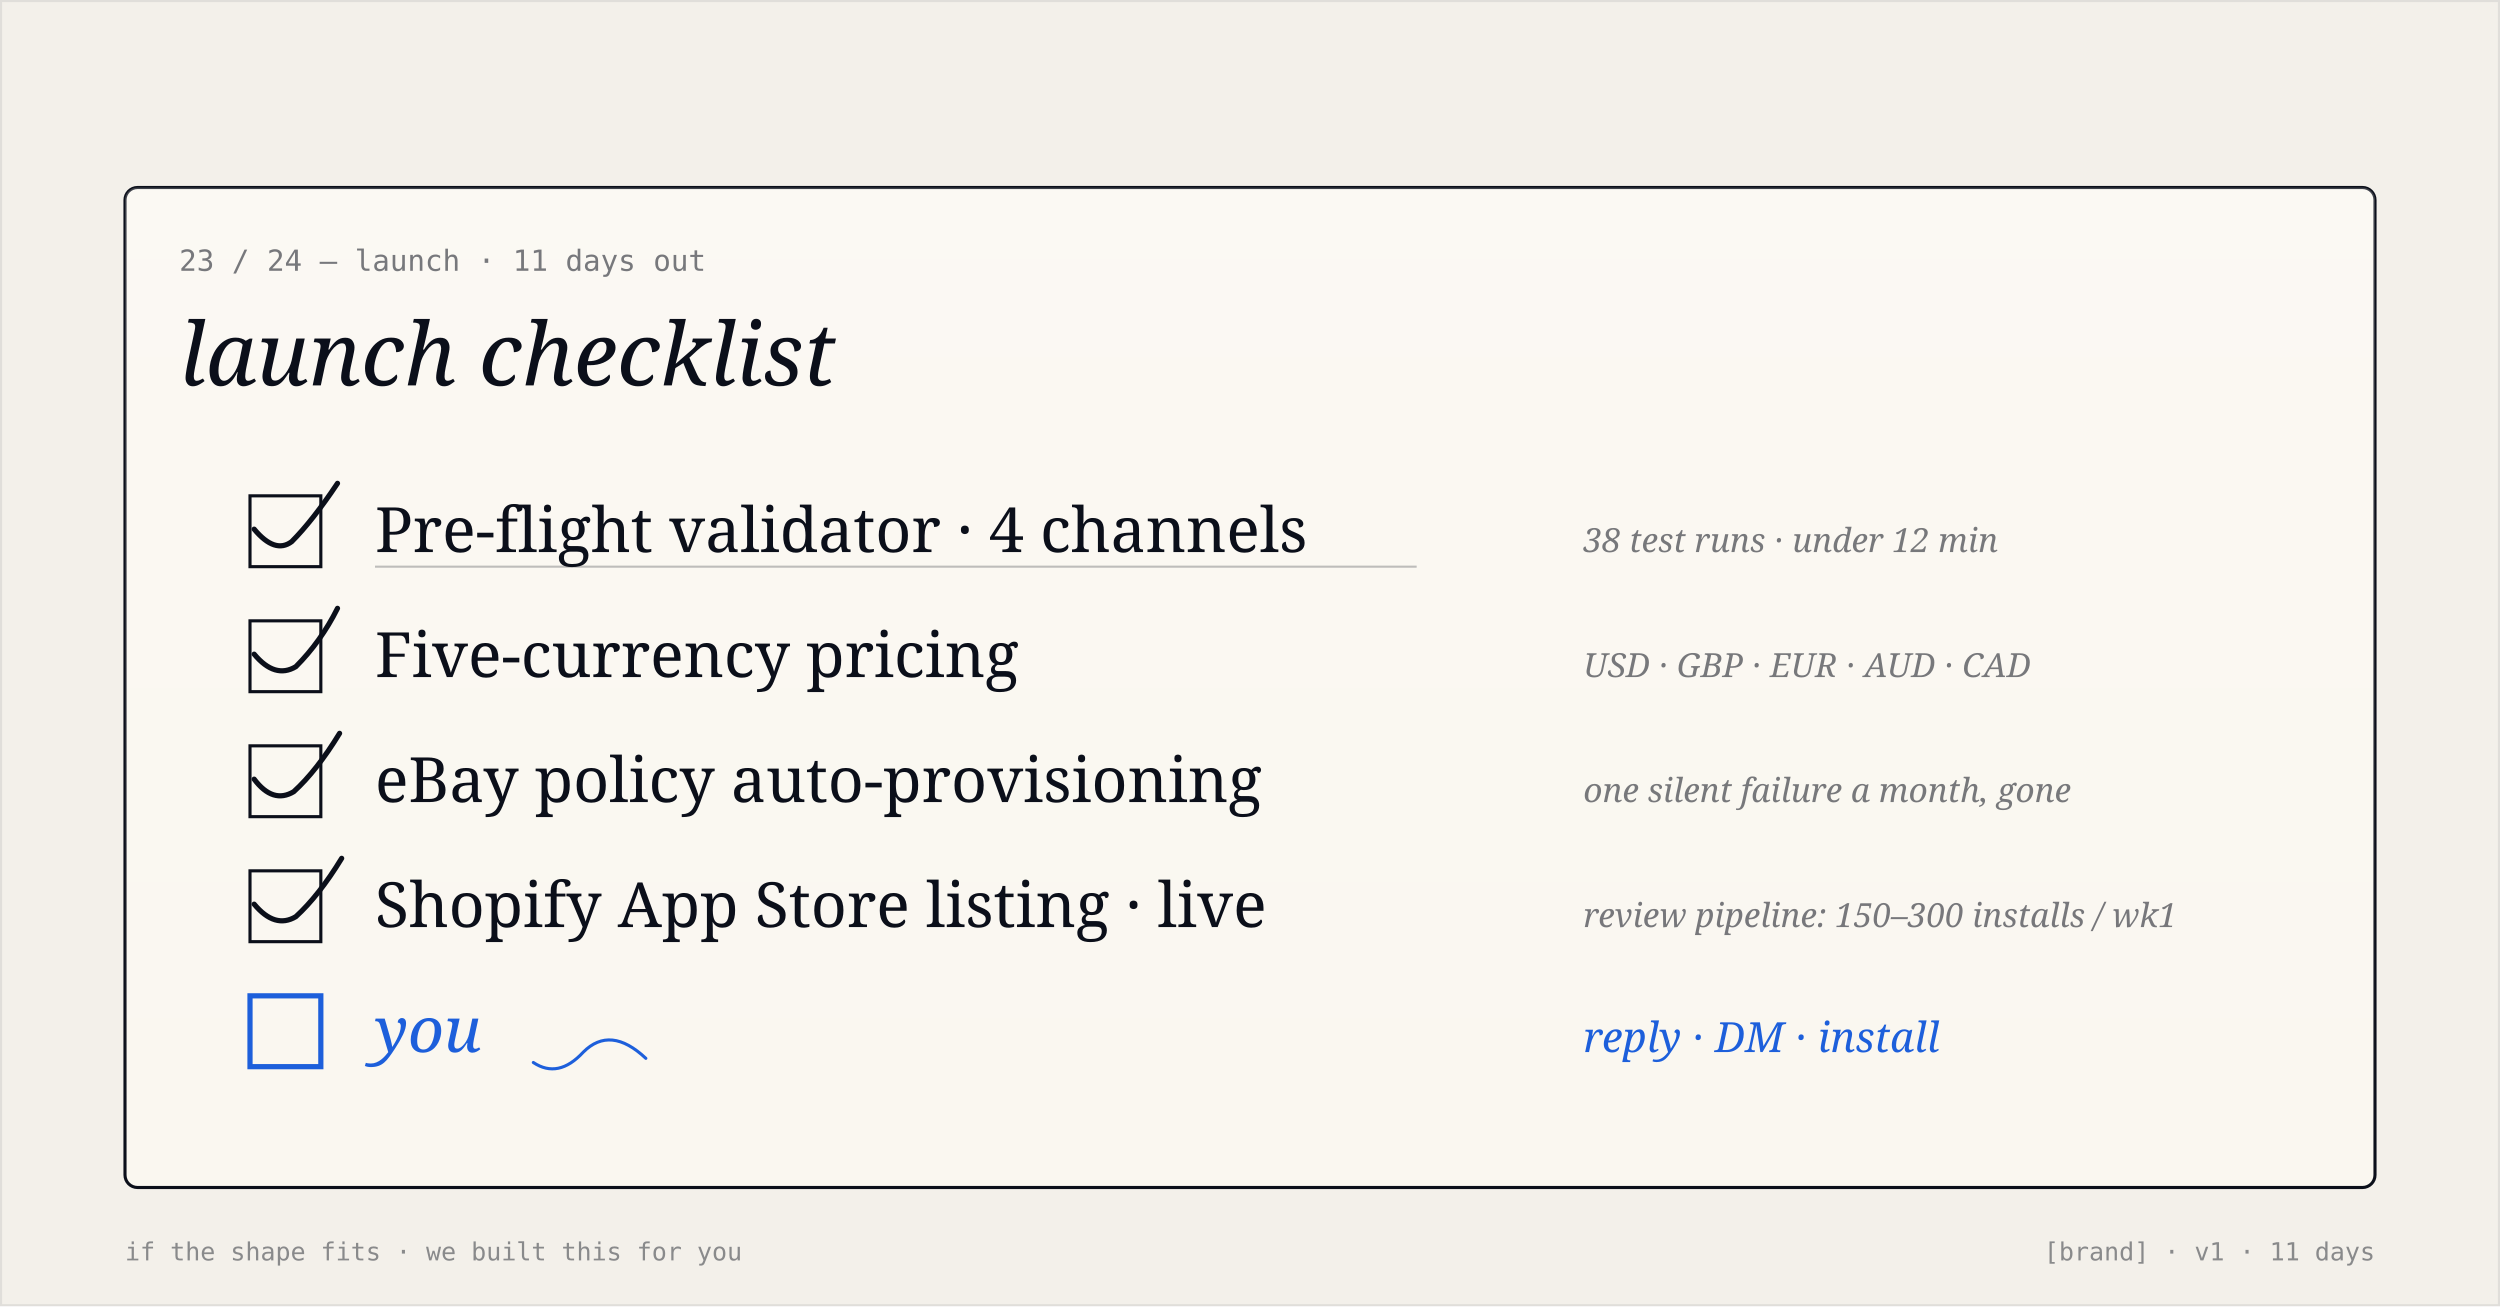
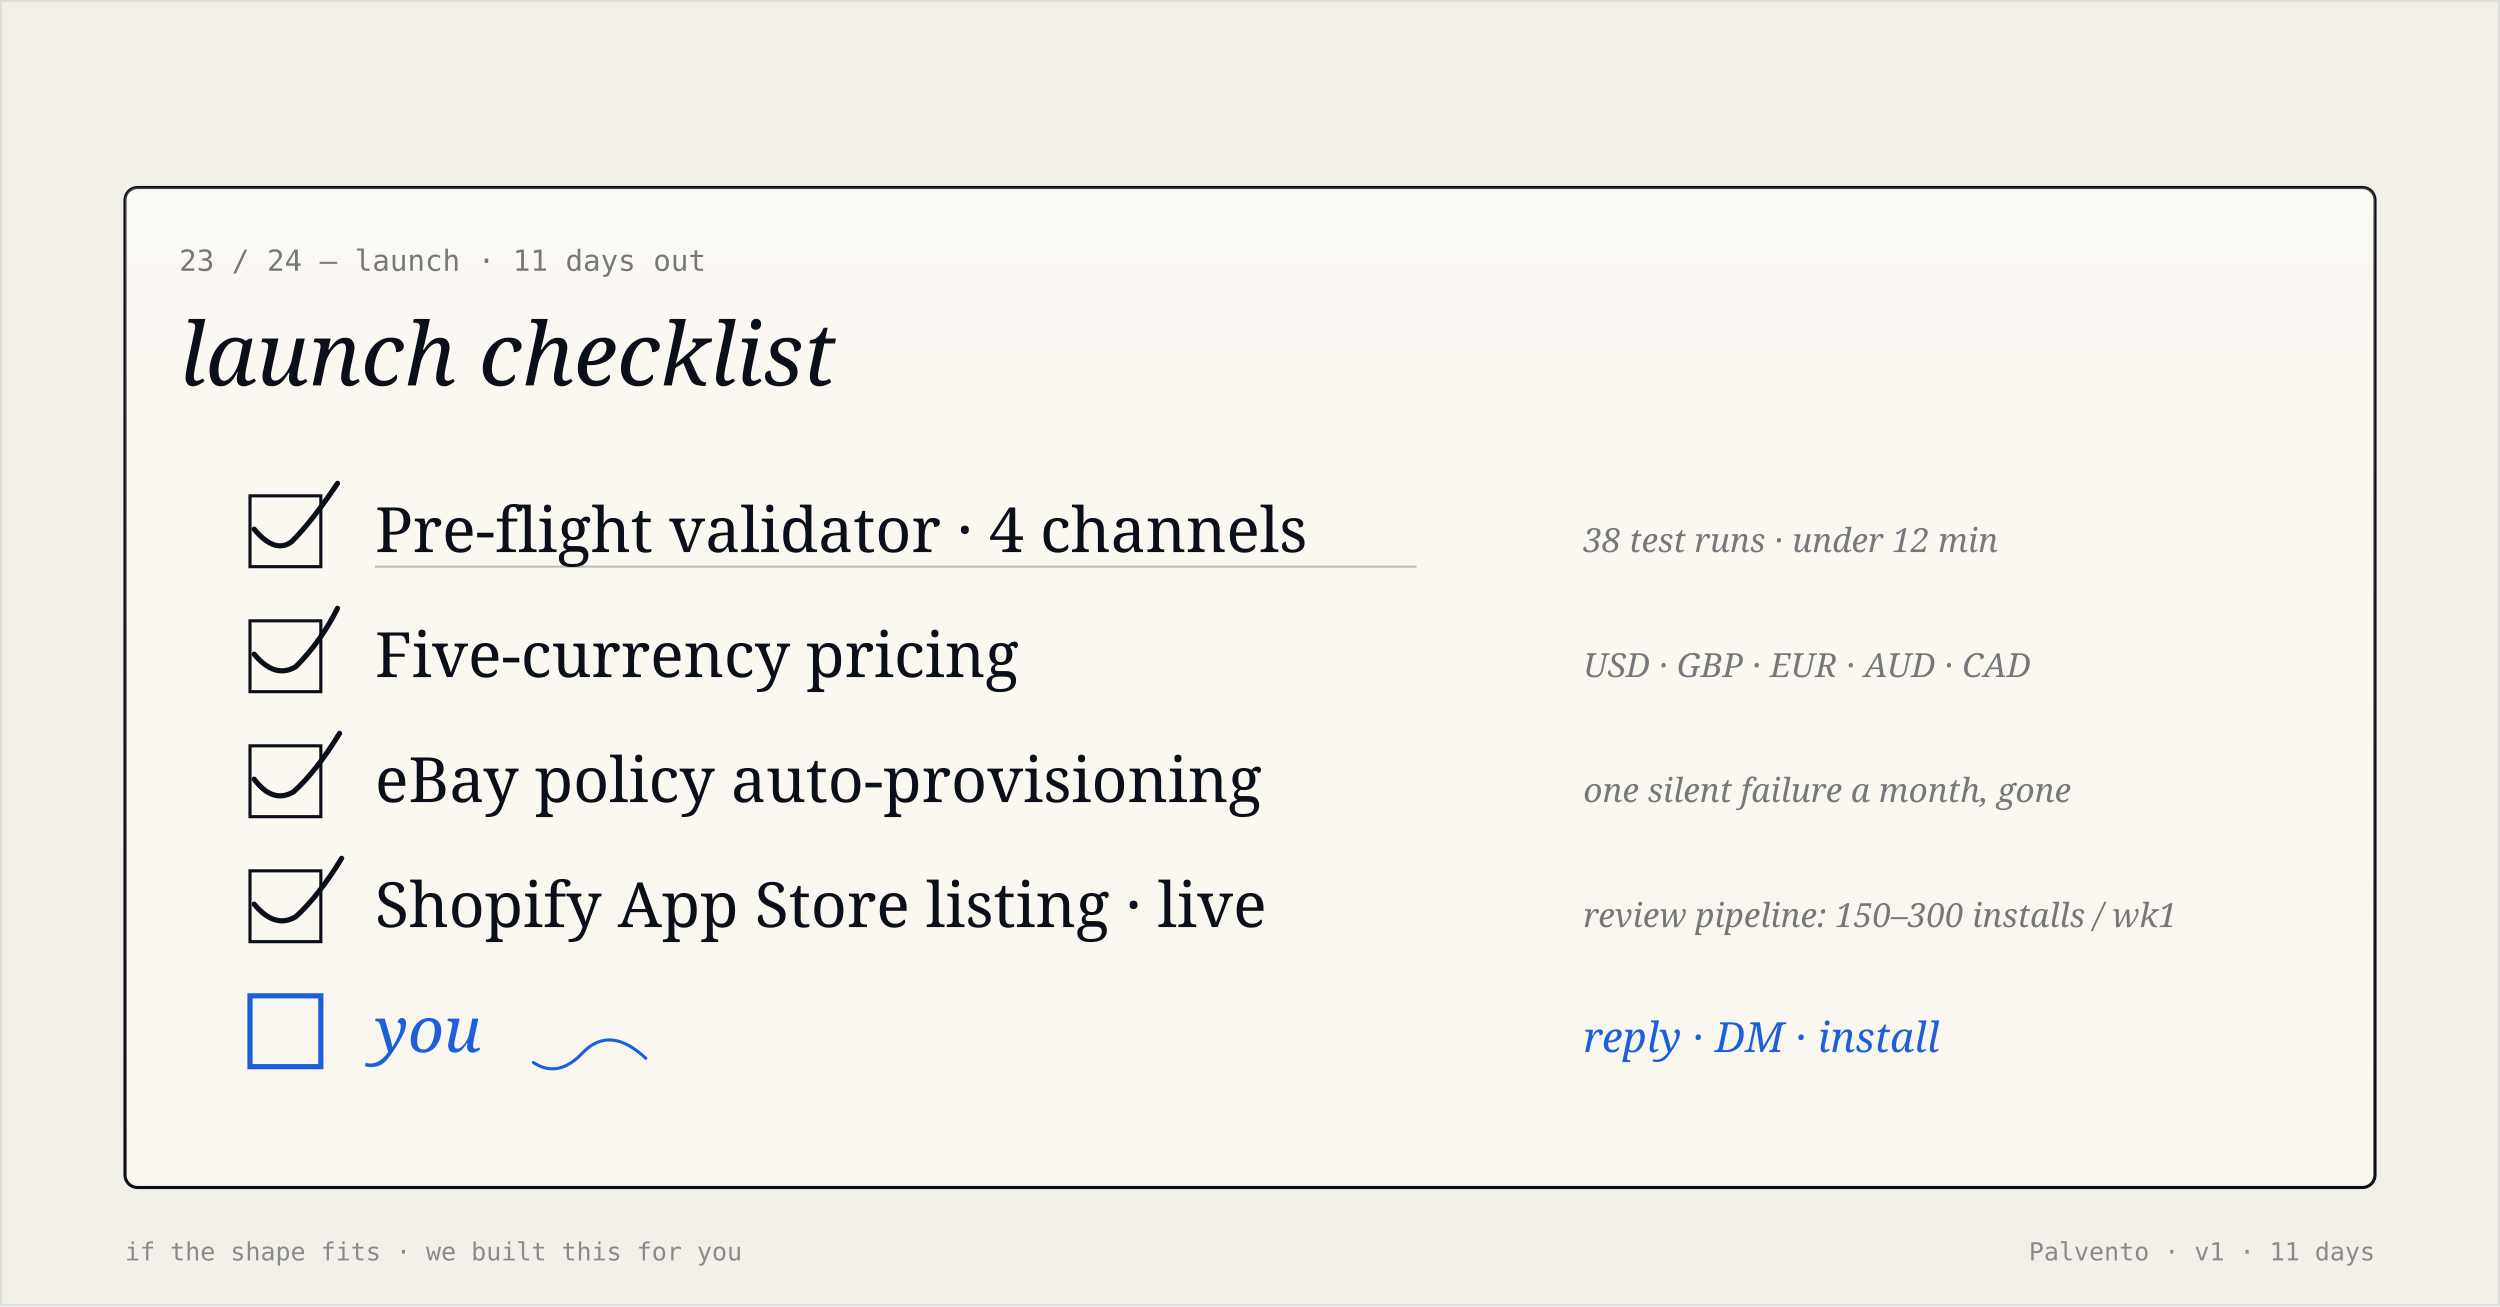
<svg xmlns="http://www.w3.org/2000/svg" width="1200" height="627" viewBox="0 0 1200 627" role="img" aria-labelledby="t23">
  <rect width="1200" height="627" fill="#f3f0ea" />
  <rect x="0.5" y="0.5" width="1199" height="626" fill="none" stroke="#0b0f1a" stroke-opacity="0.08" />
  <defs>
    <linearGradient id="paperFade" x1="0" y1="0" x2="0" y2="1">
      <stop offset="0" stop-color="#ffffff" stop-opacity="0.2" />
      <stop offset="1" stop-color="#ffffff" stop-opacity="0" />
    </linearGradient>
  </defs>
  <rect x="60" y="90" width="1080" height="480" rx="6" fill="#faf7f0" stroke="#0b0f1a" stroke-width="1.5" />
  <rect x="60" y="90" width="1080" height="480" rx="6" fill="url(#paperFade)" />
  <g font-family="'Geist Mono', ui-monospace, monospace" font-size="14" fill="#0b0f1a" fill-opacity="0.55">
    <text x="86" y="130">23 / 24 — launch · 11 days out</text>
  </g>
  <g font-family="'Instrument Serif', Georgia, serif" fill="#0b0f1a">
    <text x="86" y="185" font-size="42" font-style="italic">launch checklist</text>
  </g>
  <g font-family="'Instrument Serif', Georgia, serif" font-size="30" fill="#0b0f1a">
    <g>
      <rect x="120" y="238" width="34" height="34" fill="none" stroke="#0b0f1a" stroke-width="1.5" />
      <path d="M122 254 Q 132 266 140 260 Q 150 250 162 232" fill="none" stroke="#0b0f1a" stroke-width="2.5" stroke-linecap="round" stroke-linejoin="round" />
      <text x="180" y="265">Pre-flight validator · 4 channels</text>
      <line x1="180" y1="272" x2="680" y2="272" stroke="#0b0f1a" stroke-width="1" stroke-opacity="0.25" />
    </g>
    <g>
      <rect x="120" y="298" width="34" height="34" fill="none" stroke="#0b0f1a" stroke-width="1.5" />
      <path d="M122 314 Q 132 326 142 320 Q 154 308 162 292" fill="none" stroke="#0b0f1a" stroke-width="2.5" stroke-linecap="round" stroke-linejoin="round" />
      <text x="180" y="325">Five-currency pricing</text>
    </g>
    <g>
      <rect x="120" y="358" width="34" height="34" fill="none" stroke="#0b0f1a" stroke-width="1.5" />
      <path d="M122 374 Q 131 386 141 380 Q 152 370 163 352" fill="none" stroke="#0b0f1a" stroke-width="2.5" stroke-linecap="round" stroke-linejoin="round" />
      <text x="180" y="385">eBay policy auto-provisioning</text>
    </g>
    <g>
      <rect x="120" y="418" width="34" height="34" fill="none" stroke="#0b0f1a" stroke-width="1.5" />
      <path d="M122 434 Q 132 446 142 440 Q 153 430 164 412" fill="none" stroke="#0b0f1a" stroke-width="2.5" stroke-linecap="round" stroke-linejoin="round" />
      <text x="180" y="445">Shopify App Store listing · live</text>
    </g>
    <g>
      <rect x="120" y="478" width="34" height="34" fill="none" stroke="#1d5fdb" stroke-width="2.5" />
      <text x="180" y="505" fill="#1d5fdb" font-style="italic">you</text>
      <path d="M256 510 Q 268 518 280 505 Q 293 492 310 508" fill="none" stroke="#1d5fdb" stroke-width="1.5" stroke-linecap="round" />
    </g>
  </g>
  <g font-family="'Instrument Serif', Georgia, serif" font-style="italic" font-size="16" fill="#0b0f1a" fill-opacity="0.55">
    <text x="760" y="265">38 test runs · under 12 min</text>
    <text x="760" y="325">USD · GBP · EUR · AUD · CAD</text>
    <text x="760" y="385">one silent failure a month, gone</text>
    <text x="760" y="445">review pipeline: 150–300 installs / wk1</text>
  </g>
  <g font-family="'Instrument Serif', Georgia, serif" font-size="20" font-style="italic" fill="#1d5fdb">
    <text x="760" y="505">reply · DM · install</text>
  </g>
  <g font-family="'Geist Mono', ui-monospace, monospace" font-size="12" fill="#0b0f1a" fill-opacity="0.45">
    <text x="60" y="605">if the shape fits · we built this for you</text>
-     <text x="1140" y="605" text-anchor="end">[brand] · v1 · 11 days</text>
+     <text x="1140" y="605" text-anchor="end">Palvento · v1 · 11 days</text>
  </g>
</svg>
